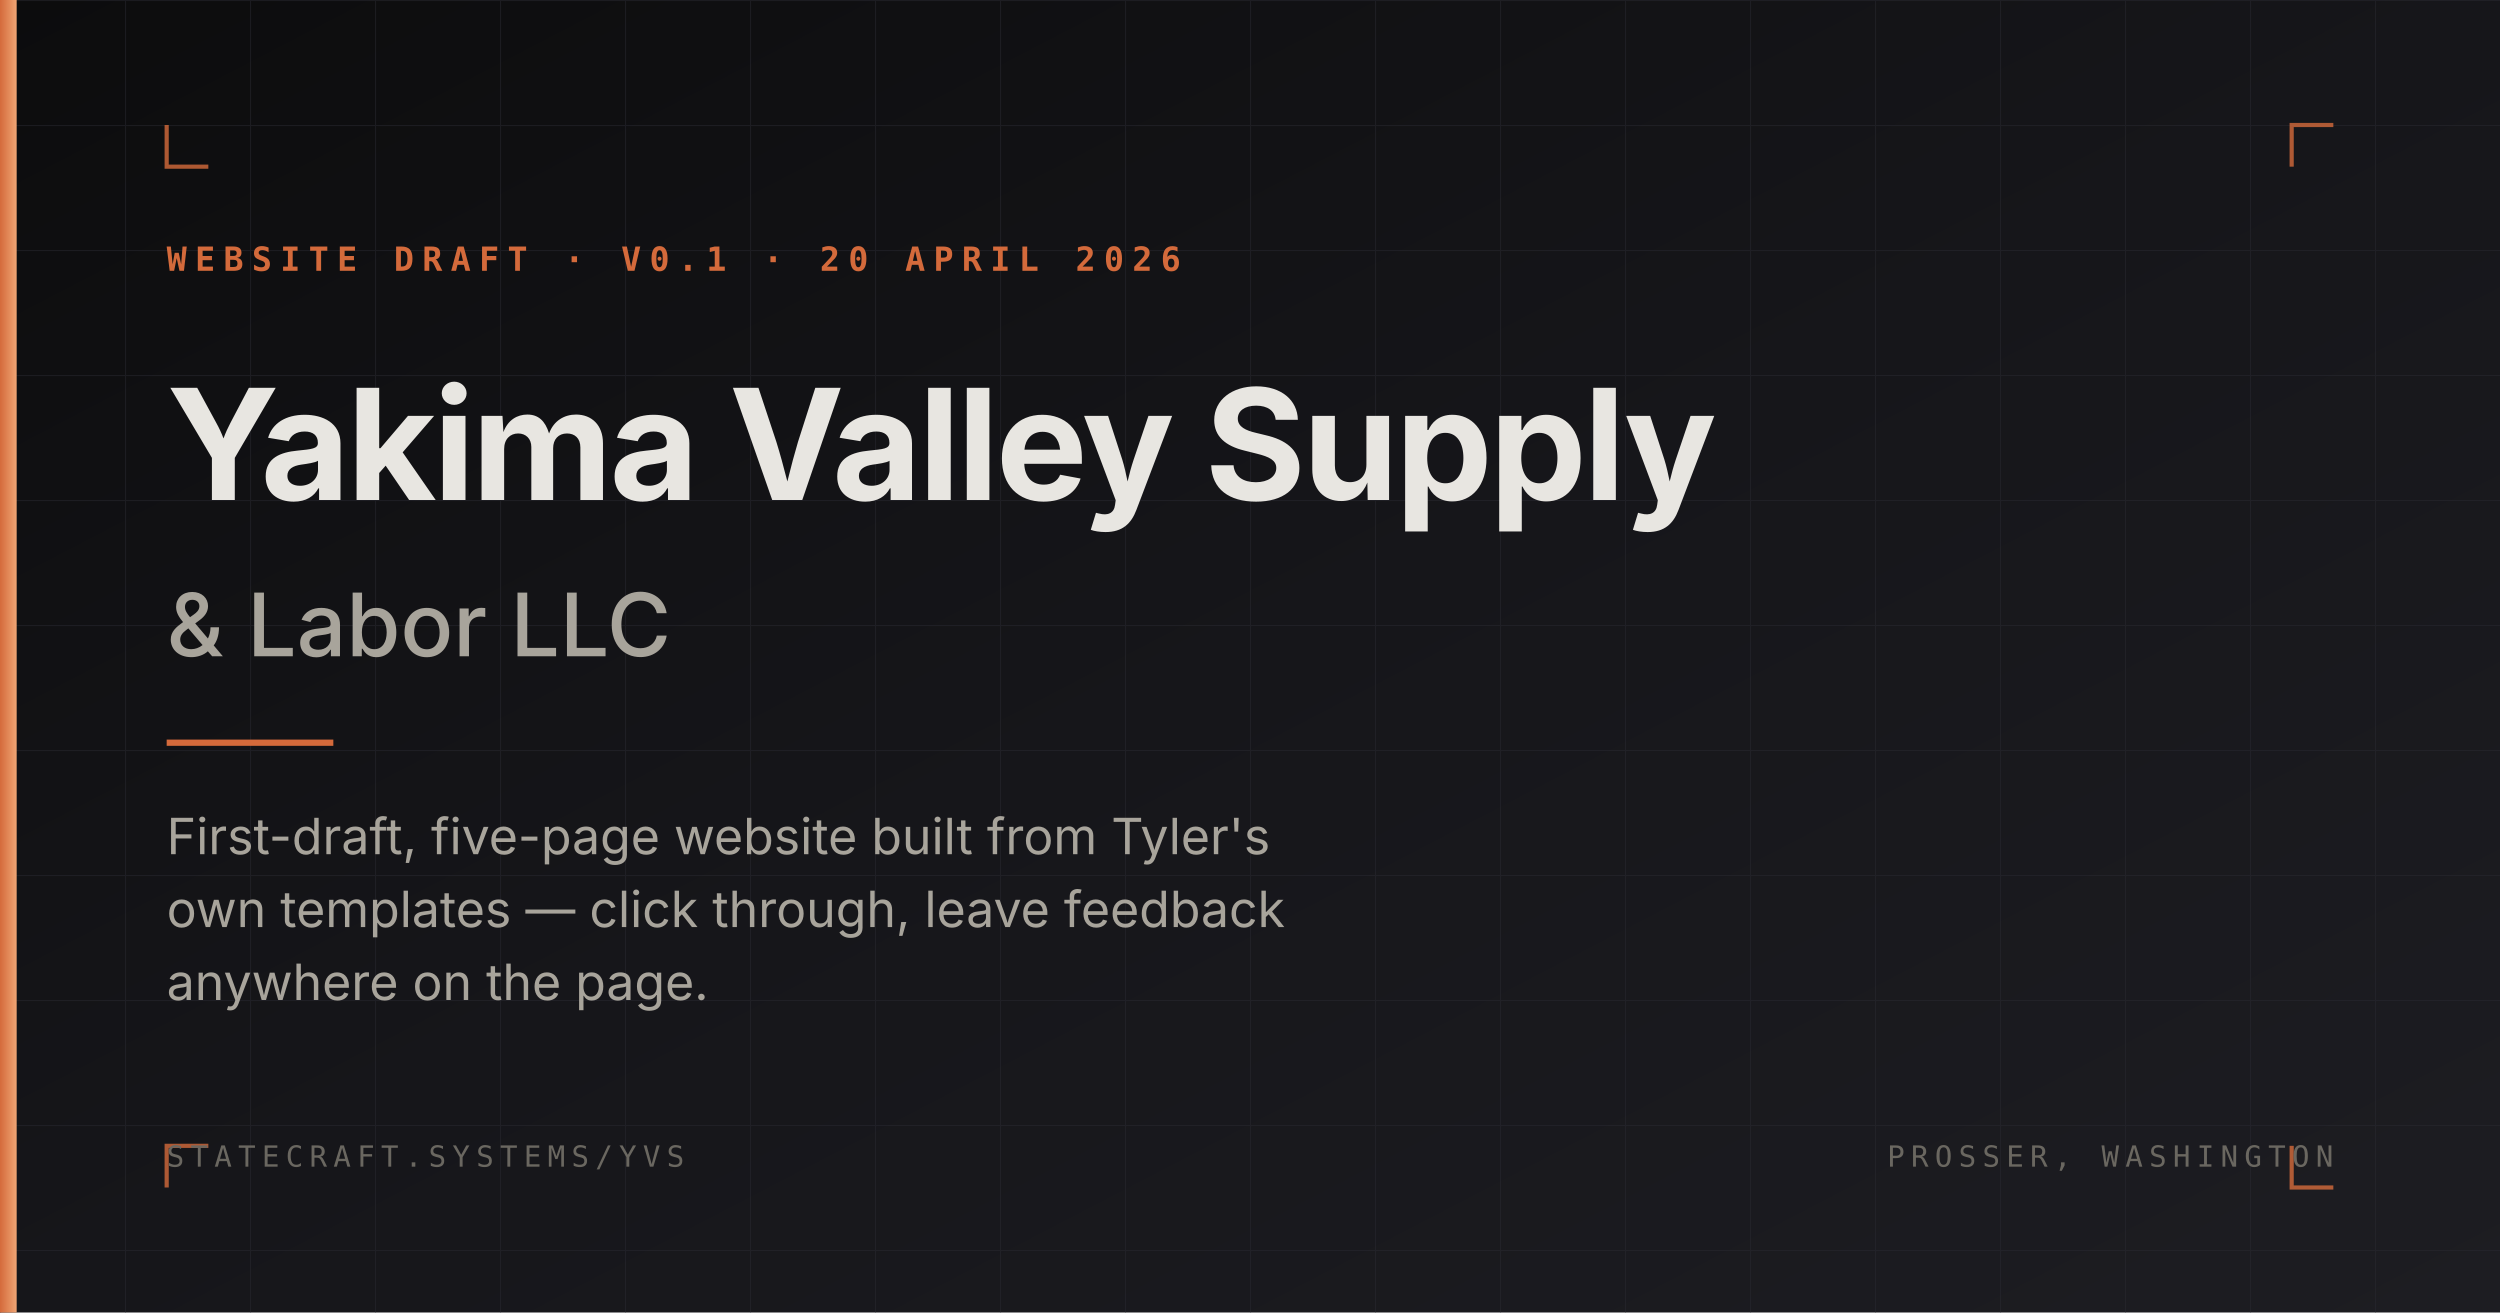
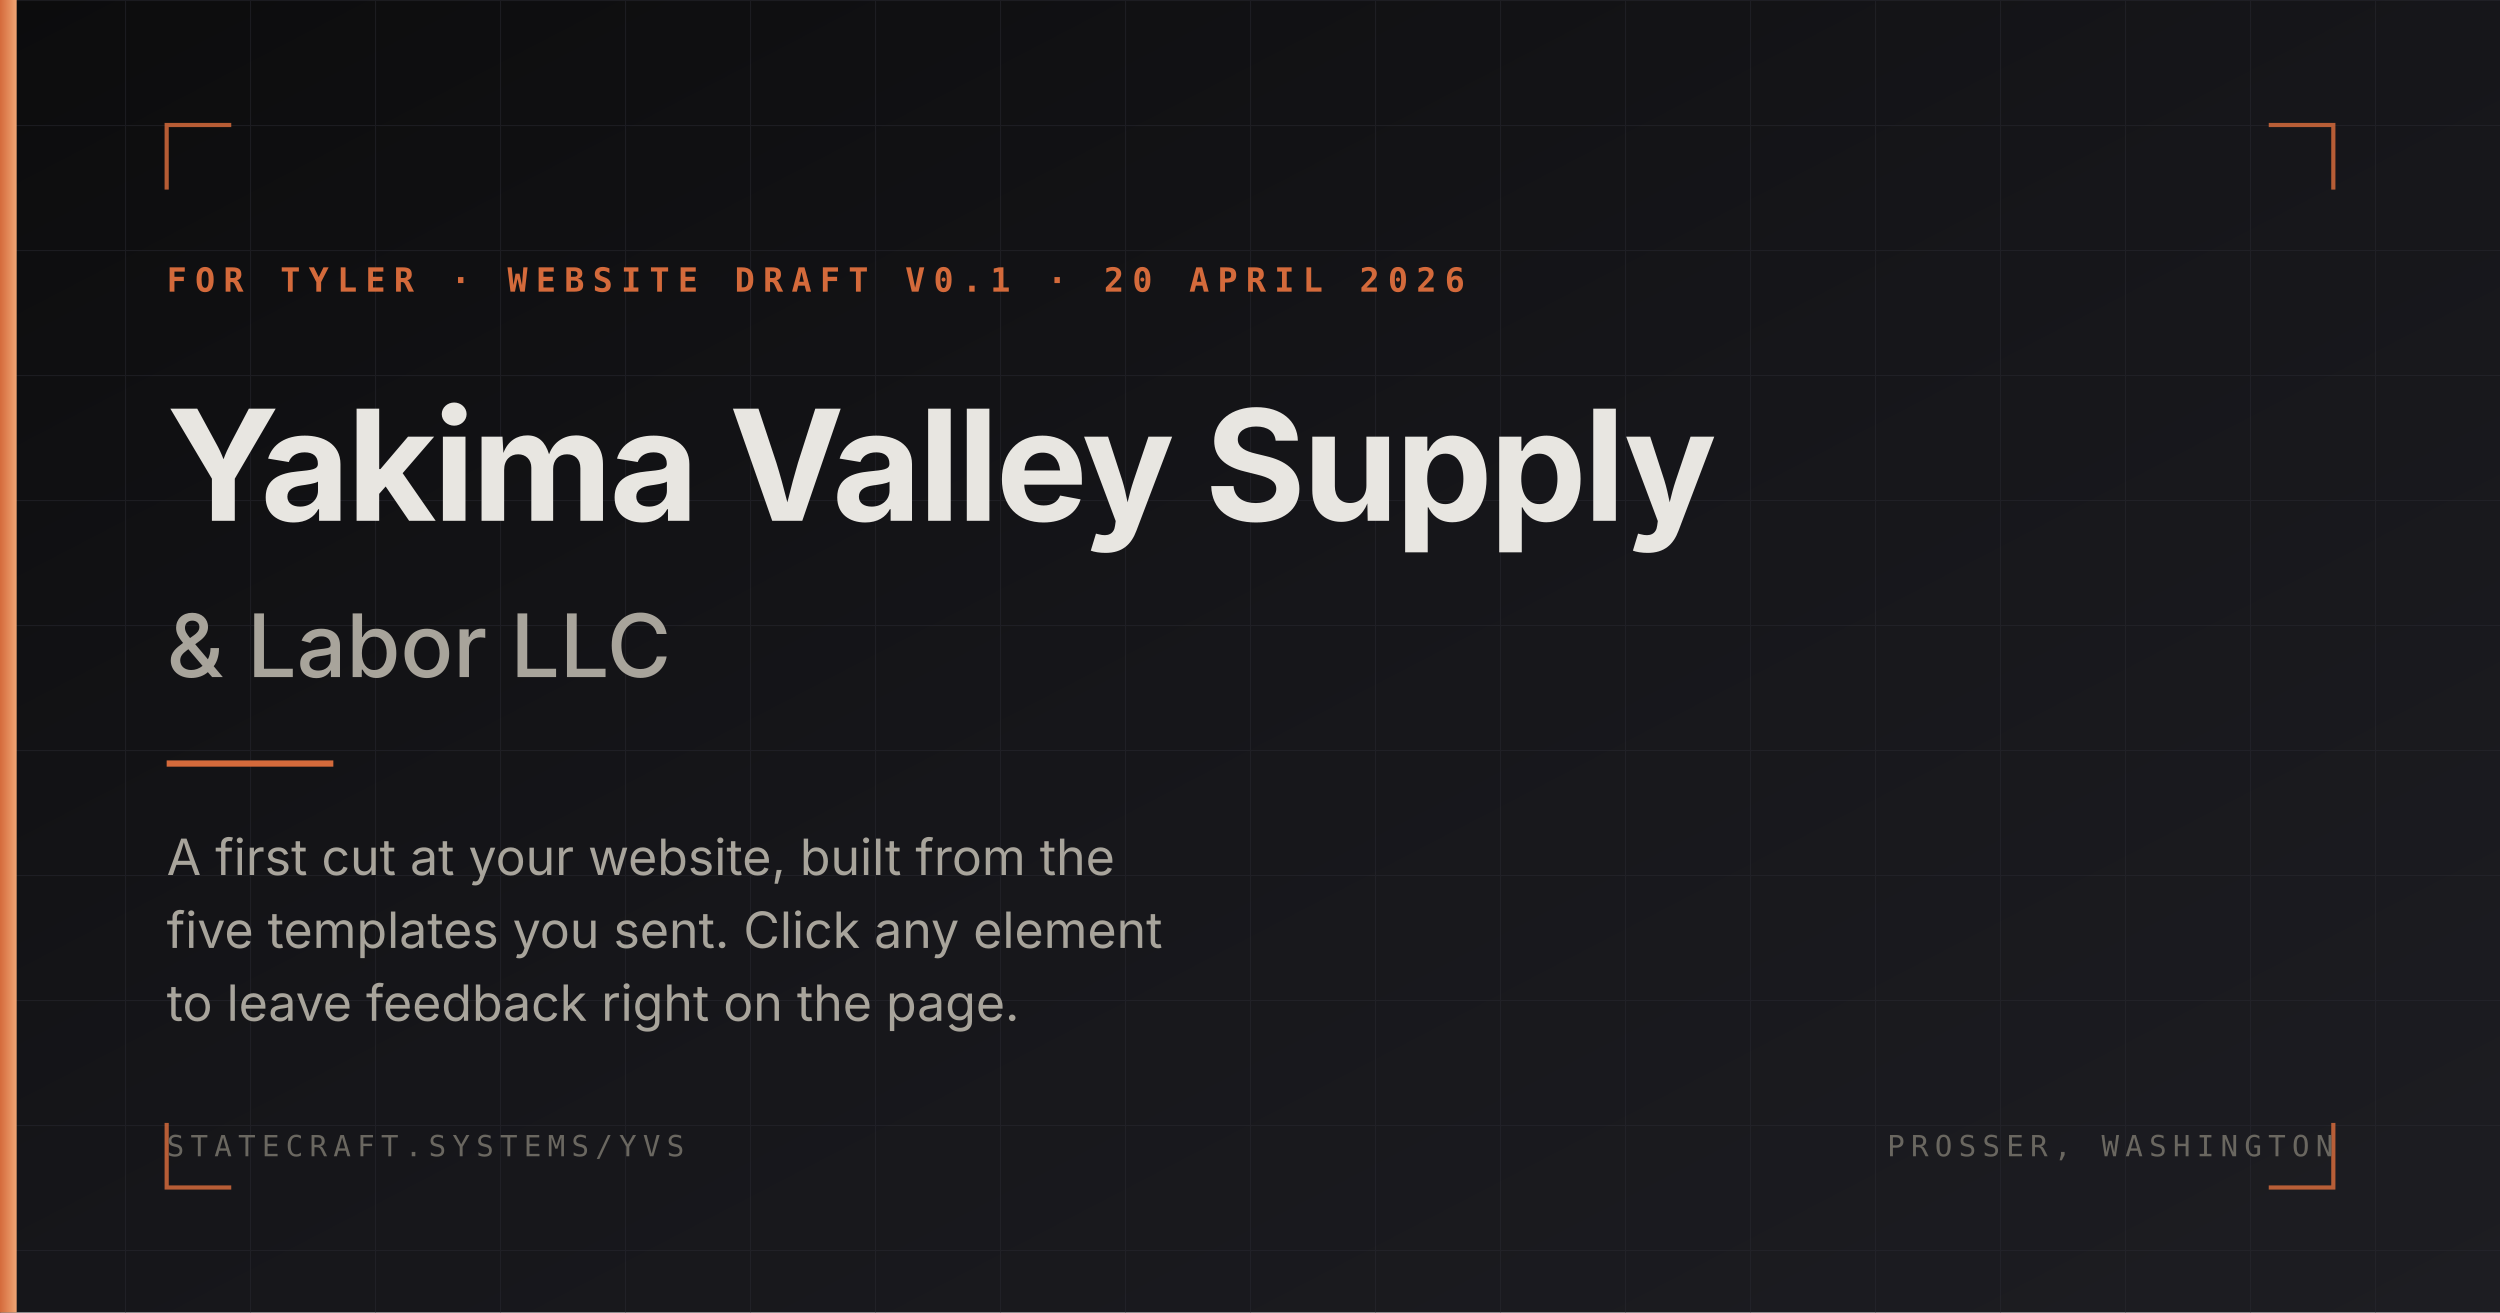
<svg xmlns="http://www.w3.org/2000/svg" viewBox="0 0 1200 630" width="1200" height="630">
  <defs>
    <linearGradient id="bg" x1="0" y1="0" x2="1" y2="1">
      <stop offset="0%" stop-color="#0c0c0d" />
      <stop offset="50%" stop-color="#16161a" />
      <stop offset="100%" stop-color="#1d1d22" />
    </linearGradient>
    <pattern id="grid" width="60" height="60" patternUnits="userSpaceOnUse">
      <path d="M 60 0 L 0 0 0 60" fill="none" stroke="#2a2a31" stroke-width="1" />
    </pattern>
    <linearGradient id="accentBar" x1="0" y1="0" x2="1" y2="0">
      <stop offset="0%" stop-color="#d46a3b" />
      <stop offset="100%" stop-color="#f0a574" />
    </linearGradient>
  </defs>
  <rect width="1200" height="630" fill="url(#bg)" />
  <rect width="1200" height="630" fill="url(#grid)" opacity="0.5" />
  <rect x="0" y="0" width="8" height="630" fill="url(#accentBar)" />
-   <g stroke="#d46a3b" stroke-width="2" fill="none" opacity="0.8">
-     <path d="M 80 60 L 80 80 L 100 80" />
-     <path d="M 1120 60 L 1100 60 L 1100 80" />
-     <path d="M 80 570 L 80 550 L 100 550" />
-     <path d="M 1120 570 L 1100 570 L 1100 550" />
+   <g stroke="#d46a3b" stroke-width="2" fill="none" opacity="0.85" stroke-linecap="square">
+     <path d="M 110 60 L 80 60 L 80 90" />
+     <path d="M 1090 60 L 1120 60 L 1120 90" />
+     <path d="M 110 570 L 80 570 L 80 540" />
+     <path d="M 1090 570 L 1120 570 L 1120 540" />
  </g>
  <g font-family="JetBrains Mono, ui-monospace, monospace" font-size="16" fill="#d46a3b" letter-spacing="4">
-     <text x="80" y="130" font-weight="600">WEBSITE DRAFT · V0.1 · 20 APRIL 2026</text>
+     <text x="80" y="140" font-weight="600">FOR TYLER · WEBSITE DRAFT V0.1 · 20 APRIL 2026</text>
  </g>
  <g font-family="Inter, system-ui, sans-serif" fill="#e8e6e1">
-     <text x="80" y="240" font-size="74" font-weight="700" letter-spacing="-1.5">Yakima Valley Supply</text>
-     <text x="80" y="315" font-size="42" font-weight="500" fill="#a8a49b">&amp; Labor LLC</text>
+     <text x="80" y="250" font-size="74" font-weight="700" letter-spacing="-1.5">Yakima Valley Supply</text>
+     <text x="80" y="325" font-size="42" font-weight="500" fill="#a8a49b">&amp; Labor LLC</text>
  </g>
-   <rect x="80" y="355" width="80" height="3" fill="#d46a3b" />
+   <rect x="80" y="365" width="80" height="3" fill="#d46a3b" />
  <g font-family="Inter, system-ui, sans-serif" fill="#a8a49b" font-size="24" font-weight="400">
-     <text x="80" y="410">First-draft, five-page website built from Tyler's</text>
-     <text x="80" y="445">own templates — click through, leave feedback</text>
-     <text x="80" y="480">anywhere on the page.</text>
+     <text x="80" y="420">A first cut at your website, built from the</text>
+     <text x="80" y="455">five templates you sent. Click any element</text>
+     <text x="80" y="490">to leave feedback right on the page.</text>
  </g>
  <g font-family="JetBrains Mono, ui-monospace, monospace" font-size="14" letter-spacing="3">
-     <text x="80" y="560" fill="#6a6760" font-weight="500">STATECRAFT.SYSTEMS/YVS</text>
-     <text x="1120" y="560" fill="#6a6760" font-weight="500" text-anchor="end">PROSSER, WASHINGTON</text>
+     <text x="80" y="555" fill="#6a6760" font-weight="500">STATECRAFT.SYSTEMS/YVS</text>
+     <text x="1120" y="555" fill="#6a6760" font-weight="500" text-anchor="end">PROSSER, WASHINGTON</text>
  </g>
</svg>
